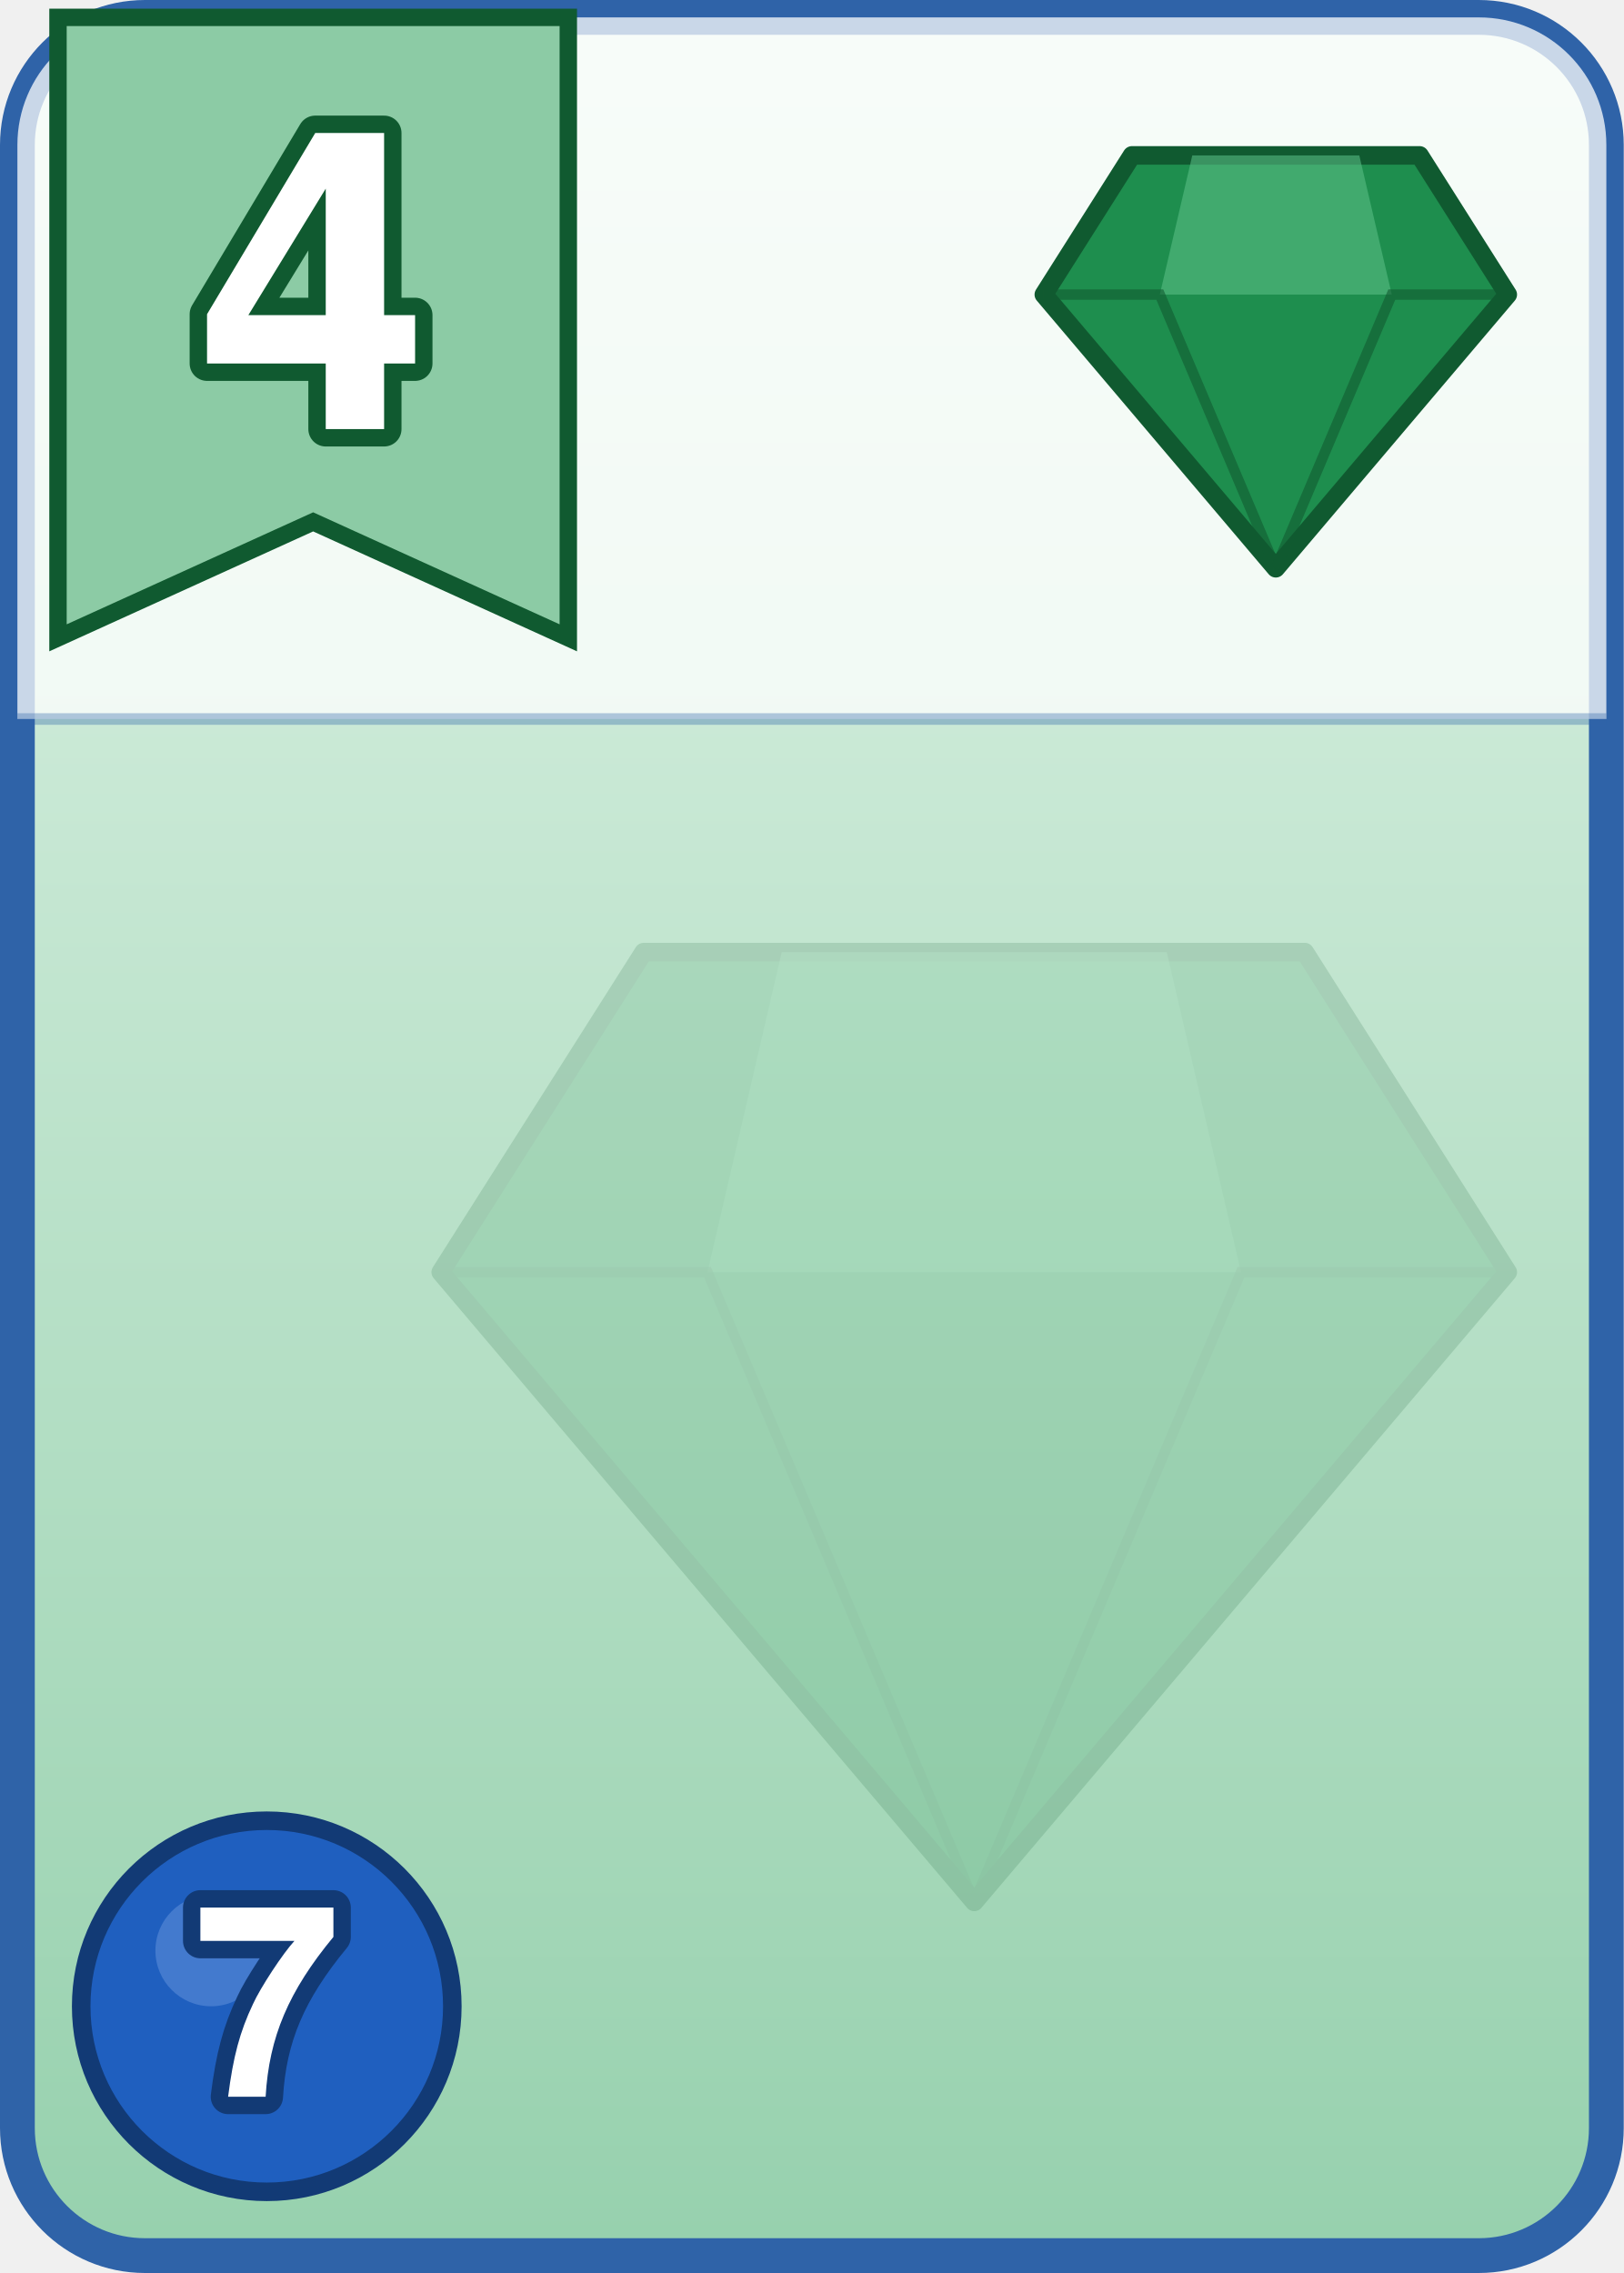
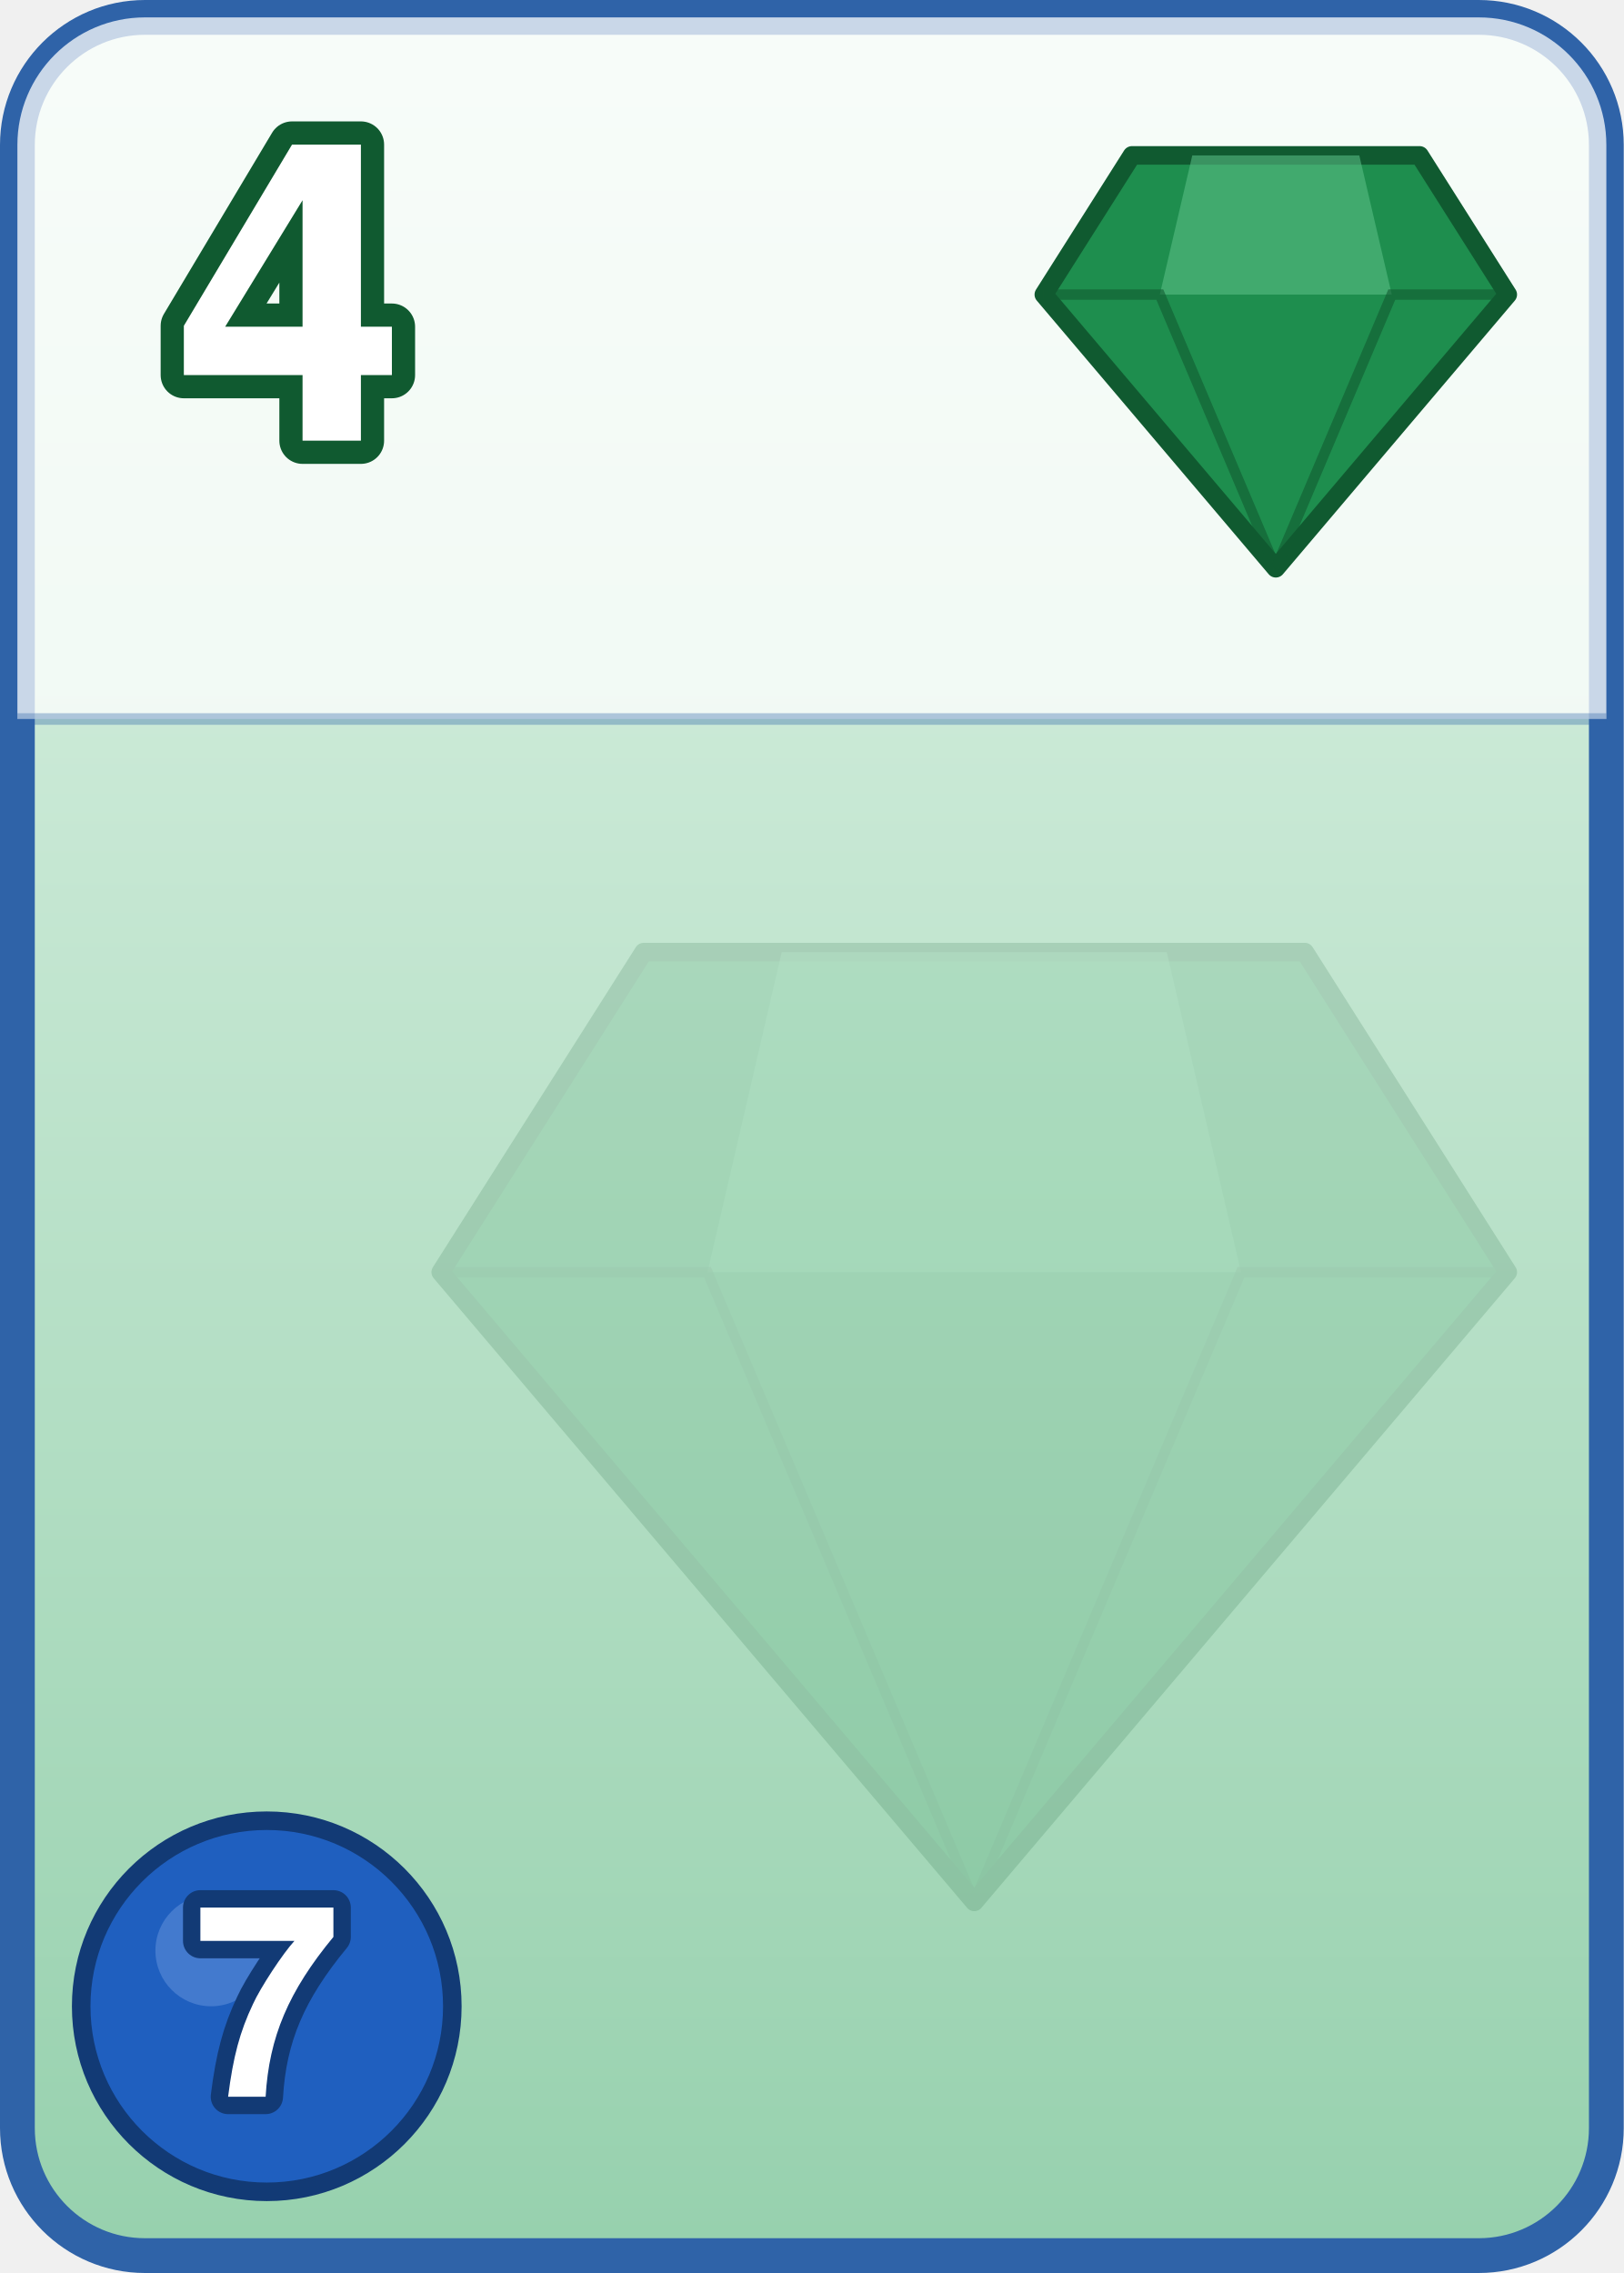
<svg xmlns="http://www.w3.org/2000/svg" width="140" height="196" viewBox="0 0 140 196" role="img" aria-label="レベル3 4点 ボーナス緑 コスト青7">
  <defs>
    <linearGradient id="bgc87" x1="0" y1="0" x2="0" y2="1">
      <stop offset="0" stop-color="#E1F4E8" />
      <stop offset="1" stop-color="#97D1AE" />
    </linearGradient>
  </defs>
  <rect x="1.5" y="1.5" width="137" height="193" rx="11" fill="url(#bgc87)" stroke="#2F63A8" stroke-width="3" />
  <g opacity="0.16">
    <polygon points="55.5,82.1 112.5,82.1 130.0,109.7 84.0,164.0 38.0,109.7" fill="#1E8E4E" stroke="#105A30" stroke-width="1.6" stroke-linejoin="round" />
    <polygon points="67.4,82.1 100.6,82.1 107.0,109.7 61.0,109.7" fill="#5CC189" opacity="0.55" />
    <polyline points="38.0,109.7 61.0,109.7 84.0,164.0" fill="none" stroke="#105A30" stroke-width="0.9" opacity="0.6" />
    <polyline points="130.0,109.7 107.0,109.7 84.0,164.0" fill="none" stroke="#105A30" stroke-width="0.9" opacity="0.6" />
  </g>
  <path d="M1.5,62 V12.5 A11,11 0 0 1 12.5,1.5 H127.5 A11,11 0 0 1 138.5,12.5 V62 Z" fill="#FFFFFF" opacity="0.74" />
  <line x1="1.5" y1="62" x2="138.5" y2="62" stroke="#2F63A8" stroke-width="1" opacity="0.35" />
  <polygon points="97.6,13.4 122.4,13.4 130.0,25.4 110.0,49.0 90.0,25.4" fill="#1E8E4E" stroke="#105A30" stroke-width="1.6" stroke-linejoin="round" />
  <polygon points="102.8,13.4 117.2,13.4 120.0,25.4 100.0,25.4" fill="#5CC189" opacity="0.55" />
  <polyline points="90.0,25.4 100.0,25.4 110.0,49.0" fill="none" stroke="#105A30" stroke-width="0.9" opacity="0.6" />
  <polyline points="130.0,25.4 120.0,25.4 110.0,49.0" fill="none" stroke="#105A30" stroke-width="0.9" opacity="0.6" />
-   <path d="M5,1.5 H49 V55 L27,45 L5,55 Z" fill="#8CCBA5" stroke="#105A30" stroke-width="1.5" />
-   <text x="27" y="37" text-anchor="middle" font-size="36" font-weight="800" fill="#FFFFFF" stroke="#105A30" stroke-width="3" paint-order="stroke" stroke-linejoin="round" font-family="'Helvetica Neue', Helvetica, Arial, sans-serif">4</text>
+   <text x="25" y="38" text-anchor="middle" font-size="36" font-weight="800" fill="#FFFFFF" stroke="#105A30" stroke-width="4" paint-order="stroke" stroke-linejoin="round" font-family="'Helvetica Neue', Helvetica, Arial, sans-serif">4</text>
  <circle cx="23" cy="173" r="16" fill="#1F5FBF" stroke="#123A75" stroke-width="1.6" />
  <circle cx="18.2" cy="168.2" r="4.8" fill="#6E9BE0" opacity="0.45" />
  <text x="23" y="180.8" text-anchor="middle" font-size="23" font-weight="800" fill="#FFFFFF" stroke="#123A75" stroke-width="3" paint-order="stroke" stroke-linejoin="round" font-family="'Helvetica Neue', Helvetica, Arial, sans-serif">7</text>
</svg>
